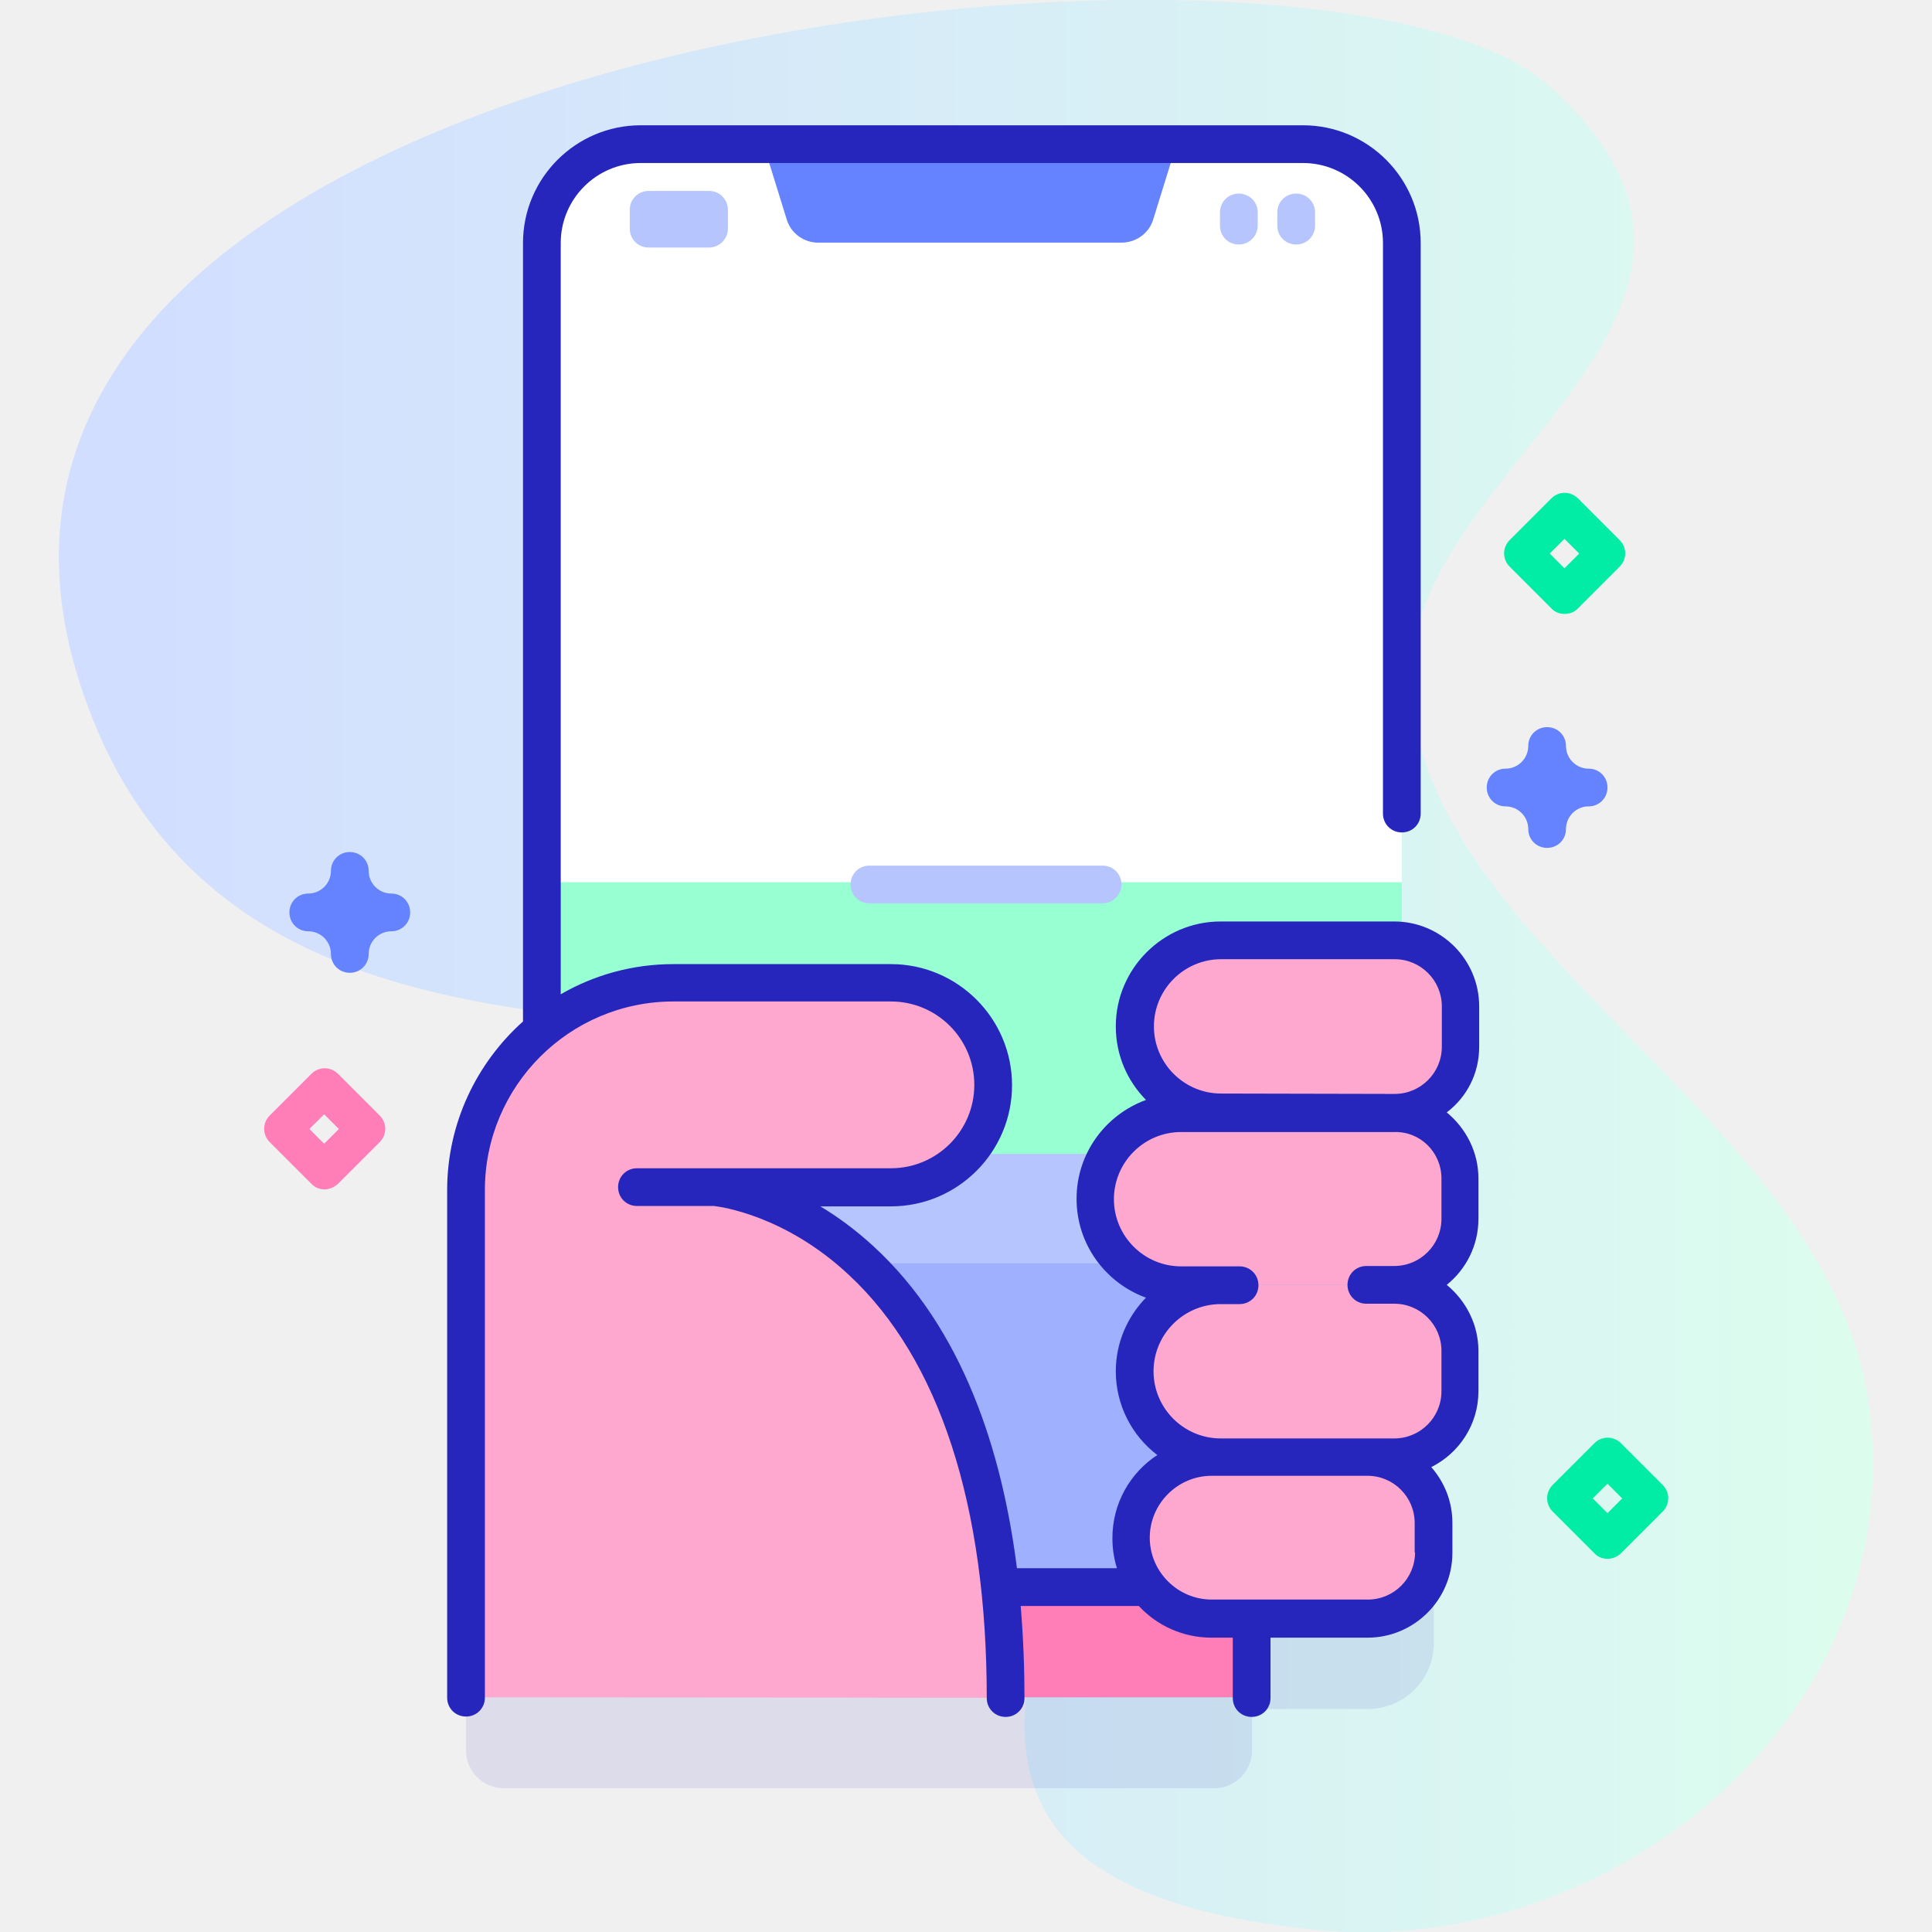
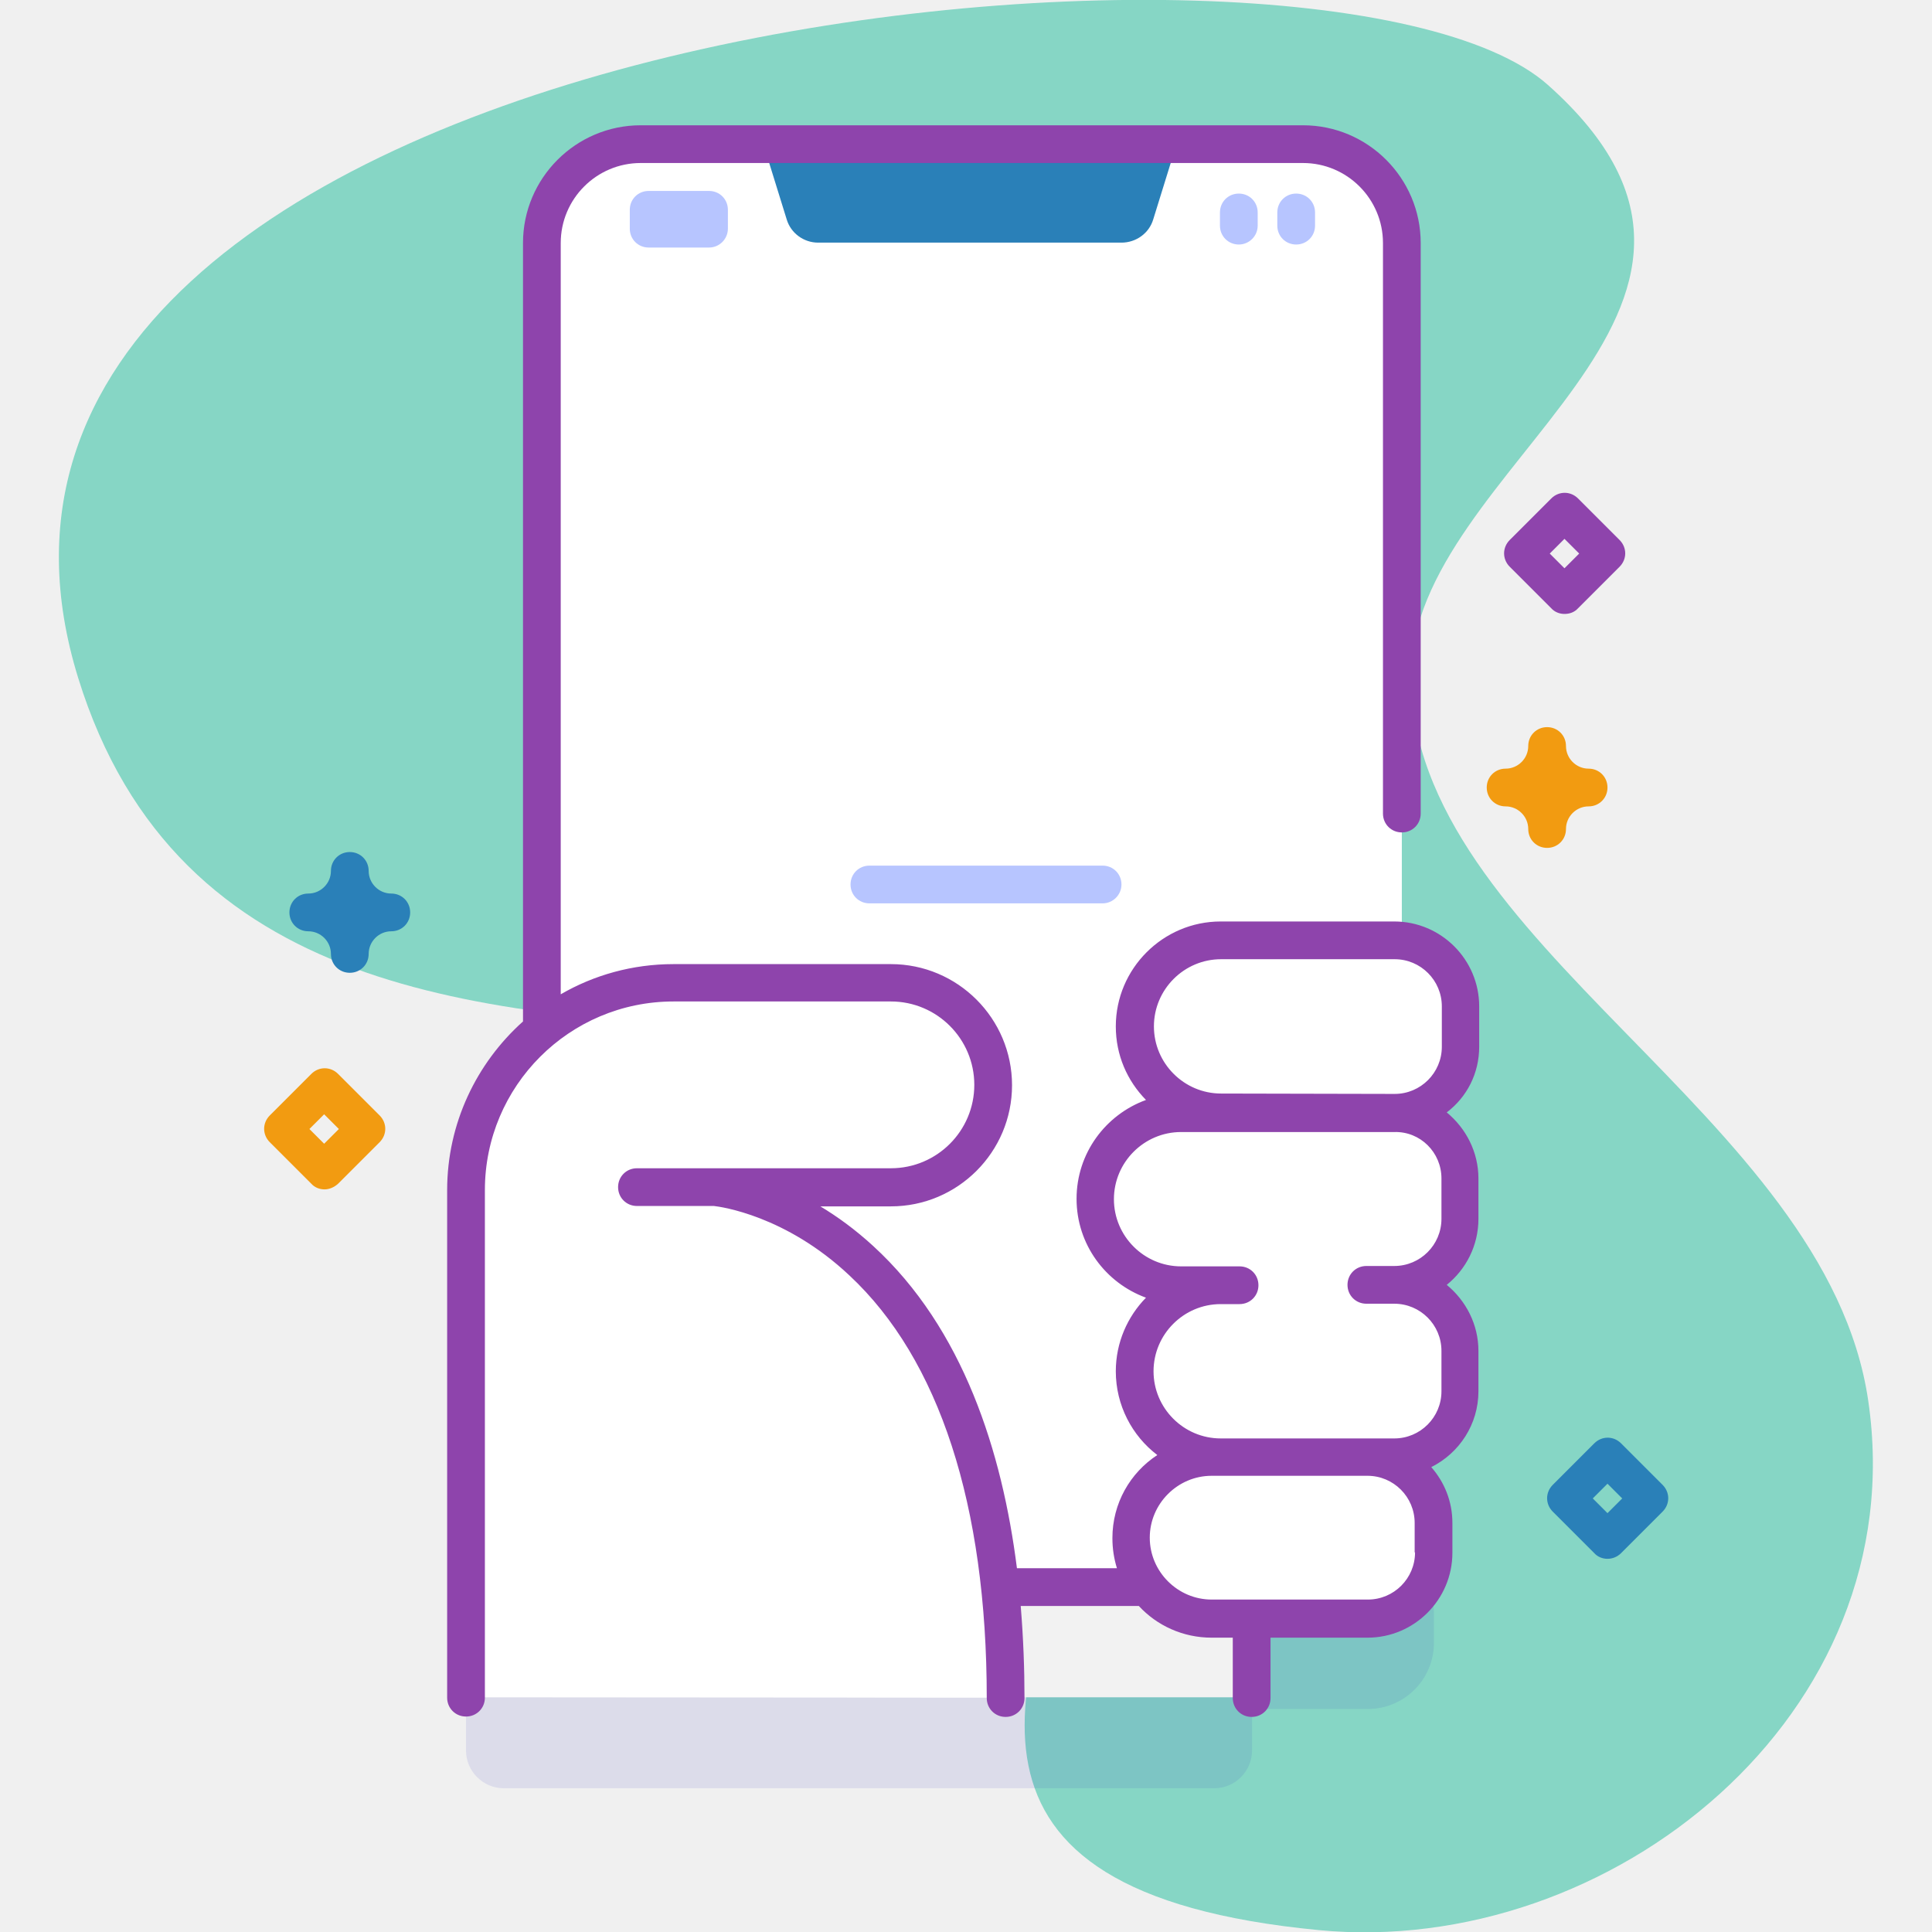
<svg xmlns="http://www.w3.org/2000/svg" version="1.1" id="Capa_1" x="0px" y="0px" viewBox="0 0 512 512" style="enable-background:new 0 0 512 512;" xml:space="preserve">
  <style type="text/css">
- 	.st0{fill:url(#SVGID_1_);}
- 	.st1{opacity:0.1;fill:#2626BC;enable-background:new    ;}
- 	.st2{fill:#FF7EB8;}
- 	.st3{fill:#FFFFFF;}
- 	.st4{fill:#97FFD2;}
- 	.st5{fill:#B7C5FF;}
- 	.st6{fill:#9FB0FE;}
- 	.st7{fill:#6583FE;}
- 	.st8{fill:#FFA8CF;}
- 	.st9{fill:#01ECA5;}
- 	.st10{fill:#2626BC;}
+ 	.st0{opacity:0.5;}
+ 	.st1{fill:#1BBB9A;}
+ 	.st2{opacity:0.1;fill:#2626BC;enable-background:new    ;}
+ 	.st3{fill:#F2F2F2;}
+ 	.st4{fill:#FFFFFF;}
+ 	.st5{fill:#2A80B8;}
+ 	.st6{fill:#B7C5FF;}
+ 	.st7{fill:#F29B11;}
+ 	.st8{fill:#8E44AC;}
</style>
+   <g class="st0">
+     <path class="st1" d="M20.7,179.6c26.3,85,107.8,89,182.1,93.6c244.9,15-63,218.2,146.7,238.3c77.1,7.4,157.8-57,145.6-140.3   C484,295.2,374,250.1,373.9,179.1c0-55.9,103.9-96.4,36.3-156.6C350-31-32.7,6.7,20.7,179.6L20.7,179.6z" />
+   </g>
  <g>
    <g>
+       <path class="st2" d="M371.5,88.3c0-14.5-11.7-26.2-26.2-26.2H169.8c-14.5,0-26.2,11.7-26.2,26.2v208.6    c-12.3,10.1-20.1,25.4-20.1,42.5v124.5c0,5.5,4.5,10,10,10h188.3c5.5,0,10-4.5,10-10v-11h30.7c9.6,0,17.5-7.8,17.5-17.5v-7.9    c0-6.4-3.4-11.9-8.5-15V88.3L371.5,88.3z" />
      <g>
-         <linearGradient id="SVGID_1_" gradientUnits="userSpaceOnUse" x1="15.63" y1="258" x2="496.371" y2="258" gradientTransform="matrix(1 0 0 -1 0 514)">
-           <stop offset="4.850001e-02" style="stop-color:#D2DEFF" />
-           <stop offset="0.999" style="stop-color:#DCFDEE" />
-         </linearGradient>
-         <path class="st0" d="M20.7,179.6c26.3,85,107.8,89,182.1,93.6c244.9,15-63,218.2,146.7,238.3c77.1,7.4,157.8-57,145.6-140.3     C484,295.2,374,250.1,373.9,179.1c0-55.9,103.9-96.4,36.3-156.6C350-31-32.7,6.7,20.7,179.6L20.7,179.6z" />
+         <path class="st3" d="M231.8,399.8h100.1v50H231.8V399.8z" />
+         <g>
+           <g>
+             <path class="st4" d="M371.5,64.3v329.9c0,14.5-11.7,26.2-26.2,26.2H169.8c-14.5,0-26.2-11.7-26.2-26.2V64.4       c0-14.5,11.7-26.2,26.2-26.2h175.5C359.8,38.2,371.5,49.9,371.5,64.3z" />
+             <path class="st5" d="M305.6,58.2l6.2-20H202.3l6.2,20c1.1,3.6,4.5,6.1,8.3,6.1h80.4C301.1,64.3,304.5,61.8,305.6,58.2z" />
+           </g>
+         </g>
+         <g>
+           <path class="st4" d="M123.6,449.8V315.4c0-30.4,24.6-55,55-55h57.6c14.9,0,27.1,12.1,27.1,27.1s-12.1,27.1-27.1,27.1h-46.6      c0,0,77.1,6.1,77.1,135.3" />
+           <g>
+             <path class="st4" d="M369.6,294.8h-46c-12.6,0-22.8-10.2-22.8-22.8c0-12.6,10.2-22.8,22.8-22.8h46c9.6,0,17.5,7.8,17.5,17.5       v10.7C387,287,379.2,294.8,369.6,294.8L369.6,294.8z" />
+             <path class="st4" d="M369.6,340.5h-56.5c-12.6,0-22.8-10.2-22.8-22.8c0-12.6,10.2-22.8,22.8-22.8h56.5       c9.6,0,17.5,7.8,17.5,17.5V323C387,332.6,379.2,340.5,369.6,340.5L369.6,340.5z" />
+             <path class="st4" d="M369.6,386.1h-46c-12.6,0-22.8-10.2-22.8-22.8c0-12.6,10.2-22.8,22.8-22.8h46c9.6,0,17.5,7.8,17.5,17.5       v10.7C387,378.3,379.2,386.1,369.6,386.1L369.6,386.1z" />
+             <path class="st4" d="M362.6,428.9h-41.4c-11.8,0-21.4-9.6-21.4-21.4s9.6-21.4,21.4-21.4h41.4c9.6,0,17.5,7.8,17.5,17.5v7.9       C380,421.1,372.2,428.9,362.6,428.9z" />
+           </g>
+         </g>
      </g>
      <g>
+         <path class="st6" d="M187.9,65.6h-16c-2.8,0-5-2.2-5-5v-5c0-2.8,2.2-5,5-5h16c2.8,0,5,2.2,5,5v5     C192.9,63.3,190.7,65.6,187.9,65.6z" />
        <g>
-           <path class="st1" d="M371.5,88.3c0-14.5-11.7-26.2-26.2-26.2H169.8c-14.5,0-26.2,11.7-26.2,26.2v208.6      c-12.3,10.1-20.1,25.4-20.1,42.5v124.5c0,5.5,4.5,10,10,10h188.3c5.5,0,10-4.5,10-10v-11h30.7c9.6,0,17.5-7.8,17.5-17.5v-7.9      c0-6.4-3.4-11.9-8.5-15L371.5,88.3L371.5,88.3z" />
          <g>
-             <path class="st2" d="M231.8,399.8h100.1v50H231.8V399.8z" />
-             <g>
-               <g>
-                 <path class="st3" d="M371.5,64.3v329.9c0,14.5-11.7,26.2-26.2,26.2H169.8c-14.5,0-26.2-11.7-26.2-26.2V64.4         c0-14.5,11.7-26.2,26.2-26.2h175.5C359.8,38.2,371.5,49.9,371.5,64.3z" />
-                 <path class="st4" d="M143.6,233.8v160.4c0,14.5,11.7,26.2,26.2,26.2h175.5c14.5,0,26.2-11.7,26.2-26.2V233.8L143.6,233.8z" />
-                 <path class="st5" d="M143.6,305.8v88.4c0,14.5,11.7,26.2,26.2,26.2h175.5c14.5,0,26.2-11.7,26.2-26.2v-88.4L143.6,305.8z" />
-                 <path class="st6" d="M143.6,334.8v59.4c0,14.5,11.7,26.2,26.2,26.2h175.5c14.5,0,26.2-11.7,26.2-26.2v-59.4L143.6,334.8z" />
-                 <path class="st7" d="M305.6,58.2l6.2-20H202.3l6.2,20c1.1,3.6,4.5,6.1,8.3,6.1h80.4C301.1,64.3,304.5,61.8,305.6,58.2z" />
-               </g>
-             </g>
-             <g>
-               <path class="st8" d="M123.6,449.8V315.4c0-30.4,24.6-55,55-55h57.6c14.9,0,27.1,12.1,27.1,27.1s-12.1,27.1-27.1,27.1h-46.6        c0,0,77.1,6.1,77.1,135.3" />
-               <g>
-                 <path class="st8" d="M369.6,294.8h-46c-12.6,0-22.8-10.2-22.8-22.8c0-12.6,10.2-22.8,22.8-22.8h46c9.6,0,17.5,7.8,17.5,17.5         v10.7C387,287,379.2,294.8,369.6,294.8L369.6,294.8z" />
-                 <path class="st8" d="M369.6,340.5h-56.5c-12.6,0-22.8-10.2-22.8-22.8c0-12.6,10.2-22.8,22.8-22.8h56.5         c9.6,0,17.5,7.8,17.5,17.5V323C387,332.6,379.2,340.5,369.6,340.5L369.6,340.5z" />
-                 <path class="st8" d="M369.6,386.1h-46c-12.6,0-22.8-10.2-22.8-22.8c0-12.6,10.2-22.8,22.8-22.8h46c9.6,0,17.5,7.8,17.5,17.5         v10.7C387,378.3,379.2,386.1,369.6,386.1L369.6,386.1z" />
-                 <path class="st8" d="M362.6,428.9h-41.4c-11.8,0-21.4-9.6-21.4-21.4s9.6-21.4,21.4-21.4h41.4c9.6,0,17.5,7.8,17.5,17.5v7.9         C380,421.1,372.2,428.9,362.6,428.9z" />
-               </g>
-             </g>
+             <path class="st6" d="M328.3,64.8c-2.8,0-5-2.2-5-5v-3.5c0-2.8,2.2-5,5-5s5,2.2,5,5v3.5C333.3,62.6,331,64.8,328.3,64.8z" />
          </g>
          <g>
-             <path class="st5" d="M187.9,65.6h-16c-2.8,0-5-2.2-5-5v-5c0-2.8,2.2-5,5-5h16c2.8,0,5,2.2,5,5v5       C192.9,63.3,190.7,65.6,187.9,65.6z" />
-             <g>
-               <g>
-                 <path class="st5" d="M328.3,64.8c-2.8,0-5-2.2-5-5v-3.5c0-2.8,2.2-5,5-5s5,2.2,5,5v3.5C333.3,62.6,331,64.8,328.3,64.8z" />
-               </g>
-               <g>
-                 <path class="st5" d="M343.5,64.8c-2.8,0-5-2.2-5-5v-3.5c0-2.8,2.2-5,5-5s5,2.2,5,5v3.5C348.5,62.6,346.3,64.8,343.5,64.8z" />
-               </g>
-             </g>
+             <path class="st6" d="M343.5,64.8c-2.8,0-5-2.2-5-5v-3.5c0-2.8,2.2-5,5-5s5,2.2,5,5v3.5C348.5,62.6,346.3,64.8,343.5,64.8z" />
          </g>
-           <path class="st7" d="M92.7,257.8c-2.8,0-5-2.2-5-5c0-3.3-2.7-6-6-6c-2.8,0-5-2.2-5-5s2.2-5,5-5c3.3,0,6-2.7,6-6c0-2.8,2.2-5,5-5      s5,2.2,5,5c0,3.3,2.7,6,6,6c2.8,0,5,2.2,5,5s-2.2,5-5,5c-3.3,0-6,2.7-6,6C97.7,255.6,95.5,257.8,92.7,257.8z" />
-           <path class="st7" d="M410,224.7c-2.8,0-5-2.2-5-5c0-3.3-2.7-6-6-6c-2.8,0-5-2.2-5-5s2.2-5,5-5c3.3,0,6-2.7,6-6c0-2.8,2.2-5,5-5      s5,2.2,5,5c0,3.3,2.7,6,6,6c2.8,0,5,2.2,5,5s-2.2,5-5,5c-3.3,0-6,2.7-6,6C415,222.5,412.8,224.7,410,224.7z" />
-           <path class="st9" d="M414.6,162.7c-1.3,0-2.6-0.5-3.5-1.5l-11-11c-2-2-2-5.1,0-7.1l11-11c2-2,5.1-2,7.1,0l11,11c2,2,2,5.1,0,7.1      l-11,11C417.2,162.3,415.9,162.7,414.6,162.7z M410.7,146.7l3.9,3.9l3.9-3.9l-3.9-3.9L410.7,146.7z" />
-           <path class="st9" d="M426,413.1c-1.3,0-2.6-0.5-3.5-1.5l-11-11c-2-2-2-5.1,0-7.1l11-11c2-2,5.1-2,7.1,0l11,11c2,2,2,5.1,0,7.1      l-11,11C428.6,412.6,427.3,413.1,426,413.1z M422.1,397.1l3.9,3.9l3.9-3.9l-3.9-3.9L422.1,397.1z" />
-           <path class="st2" d="M86,315.2c-1.3,0-2.6-0.5-3.5-1.5l-11-11c-2-2-2-5.1,0-7.1l11-11c2-2,5.1-2,7.1,0l11,11c2,2,2,5.1,0,7.1      l-11,11C88.5,314.7,87.2,315.2,86,315.2z M82,299.2l3.9,3.9l3.9-3.9l-3.9-3.9L82,299.2z" />
-         </g>
-         <g>
-           <path class="st5" d="M292.2,239.4h-61.8c-2.8,0-5-2.2-5-5s2.2-5,5-5h61.8c2.8,0,5,2.2,5,5S294.9,239.4,292.2,239.4z" />
        </g>
      </g>
+       <path class="st5" d="M92.7,257.8c-2.8,0-5-2.2-5-5c0-3.3-2.7-6-6-6c-2.8,0-5-2.2-5-5s2.2-5,5-5c3.3,0,6-2.7,6-6c0-2.8,2.2-5,5-5    s5,2.2,5,5c0,3.3,2.7,6,6,6c2.8,0,5,2.2,5,5s-2.2,5-5,5c-3.3,0-6,2.7-6,6C97.7,255.6,95.5,257.8,92.7,257.8z" />
+       <path class="st7" d="M410,224.7c-2.8,0-5-2.2-5-5c0-3.3-2.7-6-6-6c-2.8,0-5-2.2-5-5s2.2-5,5-5c3.3,0,6-2.7,6-6c0-2.8,2.2-5,5-5    s5,2.2,5,5c0,3.3,2.7,6,6,6c2.8,0,5,2.2,5,5s-2.2,5-5,5c-3.3,0-6,2.7-6,6C415,222.5,412.8,224.7,410,224.7z" />
+       <path class="st8" d="M414.6,162.7c-1.3,0-2.6-0.5-3.5-1.5l-11-11c-2-2-2-5.1,0-7.1l11-11c2-2,5.1-2,7.1,0l11,11c2,2,2,5.1,0,7.1    l-11,11C417.2,162.3,415.9,162.7,414.6,162.7z M410.7,146.7l3.9,3.9l3.9-3.9l-3.9-3.9L410.7,146.7z" />
+       <path class="st5" d="M426,413.1c-1.3,0-2.6-0.5-3.5-1.5l-11-11c-2-2-2-5.1,0-7.1l11-11c2-2,5.1-2,7.1,0l11,11c2,2,2,5.1,0,7.1    l-11,11C428.6,412.6,427.3,413.1,426,413.1z M422.1,397.1l3.9,3.9l3.9-3.9l-3.9-3.9L422.1,397.1z" />
+       <path class="st7" d="M86,315.2c-1.3,0-2.6-0.5-3.5-1.5l-11-11c-2-2-2-5.1,0-7.1l11-11c2-2,5.1-2,7.1,0l11,11c2,2,2,5.1,0,7.1    l-11,11C88.5,314.7,87.2,315.2,86,315.2z M82,299.2l3.9,3.9l3.9-3.9l-3.9-3.9L82,299.2z" />
    </g>
-     <path class="st10" d="M392,277.4v-10.7c0-12.4-10.1-22.5-22.5-22.5h-46c-15.3,0-27.8,12.5-27.8,27.8c0,7.6,3,14.4,8,19.5   c-10.7,3.9-18.4,14.1-18.4,26.2s7.7,22.3,18.4,26.2c-4.9,5-8,11.9-8,19.5c0,9,4.3,17.1,11,22.2c-7.2,4.7-11.9,12.8-11.9,22   c0,2.8,0.4,5.4,1.2,8h-26.5c-3.9-30.8-14.2-63.5-38.1-85.4c-4.8-4.4-9.5-7.8-14-10.5h18.7c17.7,0,32.1-14.4,32.1-32.1   c0-17.7-14.4-32.1-32.1-32.1h-57.6c-10.9,0-21.1,2.9-29.9,8V64.4c0-11.7,9.5-21.2,21.2-21.2h175.5c11.7,0,21.2,9.5,21.2,21.2v151.2   c0,2.8,2.2,5,5,5s5-2.2,5-5V64.4c0-17.2-14-31.2-31.2-31.2H169.8c-17.2,0-31.2,14-31.2,31.2v206.3c-12.3,11-20.1,27-20.1,44.7   v134.5c0,2.8,2.2,5,5,5s5-2.2,5-5V315.4c0-27.6,22.4-50,50-50h57.6c12.2,0,22.1,9.9,22.1,22.1s-9.9,22.1-22.1,22.1h-46.6h-20.7   c-2.8,0-5,2.2-5,5s2.2,5,5,5h20.4c1.8,0.2,19,2.5,35.9,18.4c23.8,22.2,36.4,60.9,36.4,112c0,2.8,2.2,5,5,5s5-2.2,5-5   c0-7.7-0.3-15.9-1-24.4h31.3c4.8,5.2,11.7,8.4,19.3,8.4h5.6v16c0,2.8,2.2,5,5,5s5-2.2,5-5v-16h25.7c12.4,0,22.5-10.1,22.5-22.5   v-7.9c0-5.7-2.1-10.8-5.6-14.8c7.4-3.7,12.5-11.3,12.5-20.1v-10.7c0-7-3.3-13.3-8.4-17.5c5.1-4.1,8.4-10.4,8.4-17.5v-10.7   c0-7-3.3-13.3-8.4-17.5C388.8,290.7,392,284.4,392,277.4L392,277.4z M375,411.4c0,6.9-5.6,12.5-12.5,12.5h-41.4   c-9,0-16.4-7.4-16.4-16.4s7.4-16.4,16.4-16.4h2.3h39c6.9,0,12.5,5.6,12.5,12.5V411.4z M382,312.3V323c0,6.9-5.6,12.5-12.5,12.5   h-7.4c-2.8,0-5,2.2-5,5s2.2,5,5,5h7.4c6.9,0,12.5,5.6,12.5,12.5v10.7c0,6.9-5.6,12.5-12.5,12.5h-7h-39c-9.8,0-17.8-8-17.8-17.8   s8-17.8,17.8-17.8h5c2.8,0,5-2.2,5-5s-2.2-5-5-5h-5h-10.5c-9.8,0-17.8-8-17.8-17.8s8-17.8,17.8-17.8h10.5h46   C376.4,299.8,382,305.4,382,312.3L382,312.3z M323.6,289.8c-9.8,0-17.8-8-17.8-17.8s8-17.8,17.8-17.8h46c6.9,0,12.5,5.6,12.5,12.5   v10.7c0,6.9-5.6,12.5-12.5,12.5L323.6,289.8z" />
+     <g>
+       <path class="st6" d="M292.2,239.4h-61.8c-2.8,0-5-2.2-5-5s2.2-5,5-5h61.8c2.8,0,5,2.2,5,5S294.9,239.4,292.2,239.4z" />
+     </g>
  </g>
+   <path class="st8" d="M392,277.4v-10.7c0-12.4-10.1-22.5-22.5-22.5h-46c-15.3,0-27.8,12.5-27.8,27.8c0,7.6,3,14.4,8,19.5  c-10.7,3.9-18.4,14.1-18.4,26.2s7.7,22.3,18.4,26.2c-4.9,5-8,11.9-8,19.5c0,9,4.3,17.1,11,22.2c-7.2,4.7-11.9,12.8-11.9,22  c0,2.8,0.4,5.4,1.2,8h-26.5c-3.9-30.8-14.2-63.5-38.1-85.4c-4.8-4.4-9.5-7.8-14-10.5h18.7c17.7,0,32.1-14.4,32.1-32.1  s-14.4-32.1-32.1-32.1h-57.6c-10.9,0-21.1,2.9-29.9,8V64.4c0-11.7,9.5-21.2,21.2-21.2h175.5c11.7,0,21.2,9.5,21.2,21.2v151.2  c0,2.8,2.2,5,5,5s5-2.2,5-5V64.4c0-17.2-14-31.2-31.2-31.2H169.8c-17.2,0-31.2,14-31.2,31.2v206.3c-12.3,11-20.1,27-20.1,44.7v134.5  c0,2.8,2.2,5,5,5s5-2.2,5-5V315.4c0-27.6,22.4-50,50-50h57.6c12.2,0,22.1,9.9,22.1,22.1s-9.9,22.1-22.1,22.1h-46.6h-20.7  c-2.8,0-5,2.2-5,5s2.2,5,5,5h20.4c1.8,0.2,19,2.5,35.9,18.4c23.8,22.2,36.4,60.9,36.4,112c0,2.8,2.2,5,5,5s5-2.2,5-5  c0-7.7-0.3-15.9-1-24.4h31.3c4.8,5.2,11.7,8.4,19.3,8.4h5.6v16c0,2.8,2.2,5,5,5s5-2.2,5-5v-16h25.7c12.4,0,22.5-10.1,22.5-22.5v-7.9  c0-5.7-2.1-10.8-5.6-14.8c7.4-3.7,12.5-11.3,12.5-20.1V358c0-7-3.3-13.3-8.4-17.5c5.1-4.1,8.4-10.4,8.4-17.5v-10.7  c0-7-3.3-13.3-8.4-17.5C388.8,290.7,392,284.4,392,277.4L392,277.4z M375,411.4c0,6.9-5.6,12.5-12.5,12.5h-41.4  c-9,0-16.4-7.4-16.4-16.4s7.4-16.4,16.4-16.4h2.3h39c6.9,0,12.5,5.6,12.5,12.5v7.8H375z M382,312.3V323c0,6.9-5.6,12.5-12.5,12.5  h-7.4c-2.8,0-5,2.2-5,5s2.2,5,5,5h7.4c6.9,0,12.5,5.6,12.5,12.5v10.7c0,6.9-5.6,12.5-12.5,12.5h-7h-39c-9.8,0-17.8-8-17.8-17.8  s8-17.8,17.8-17.8h5c2.8,0,5-2.2,5-5s-2.2-5-5-5h-5H313c-9.8,0-17.8-8-17.8-17.8s8-17.8,17.8-17.8h10.5h46  C376.4,299.8,382,305.4,382,312.3L382,312.3z M323.6,289.8c-9.8,0-17.8-8-17.8-17.8s8-17.8,17.8-17.8h46c6.9,0,12.5,5.6,12.5,12.5  v10.7c0,6.9-5.6,12.5-12.5,12.5L323.6,289.8z" />
</svg>
